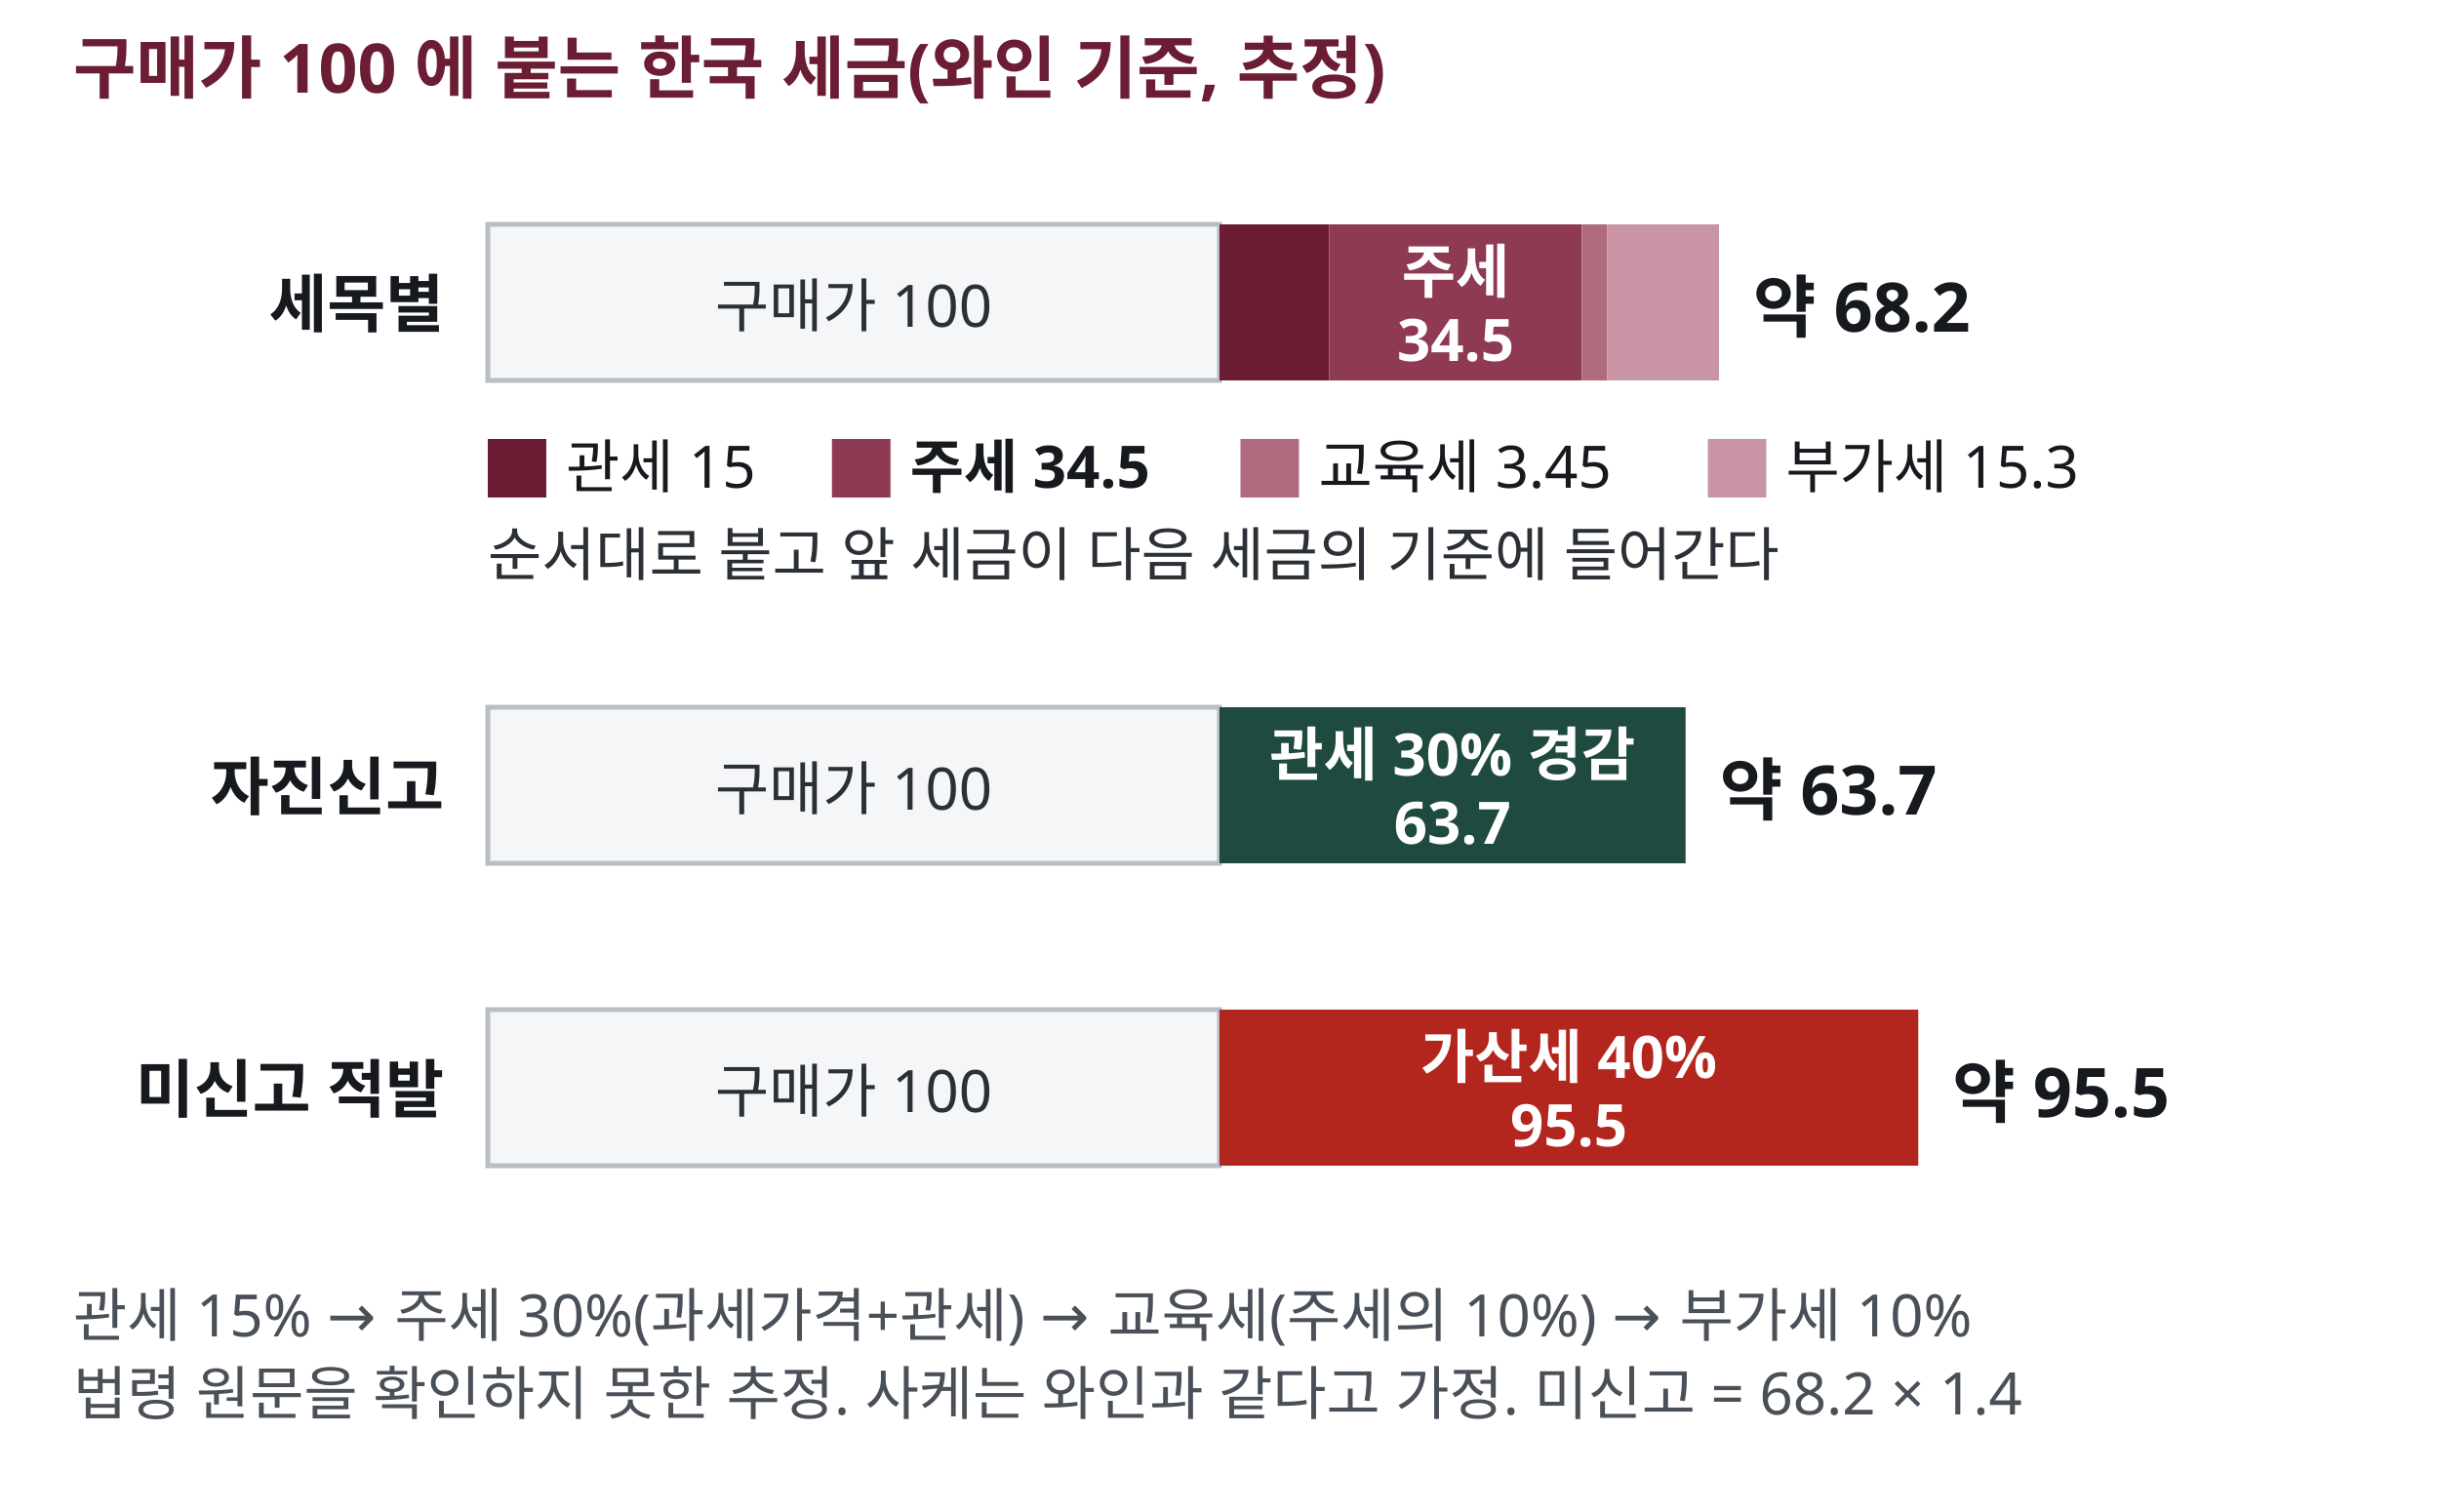
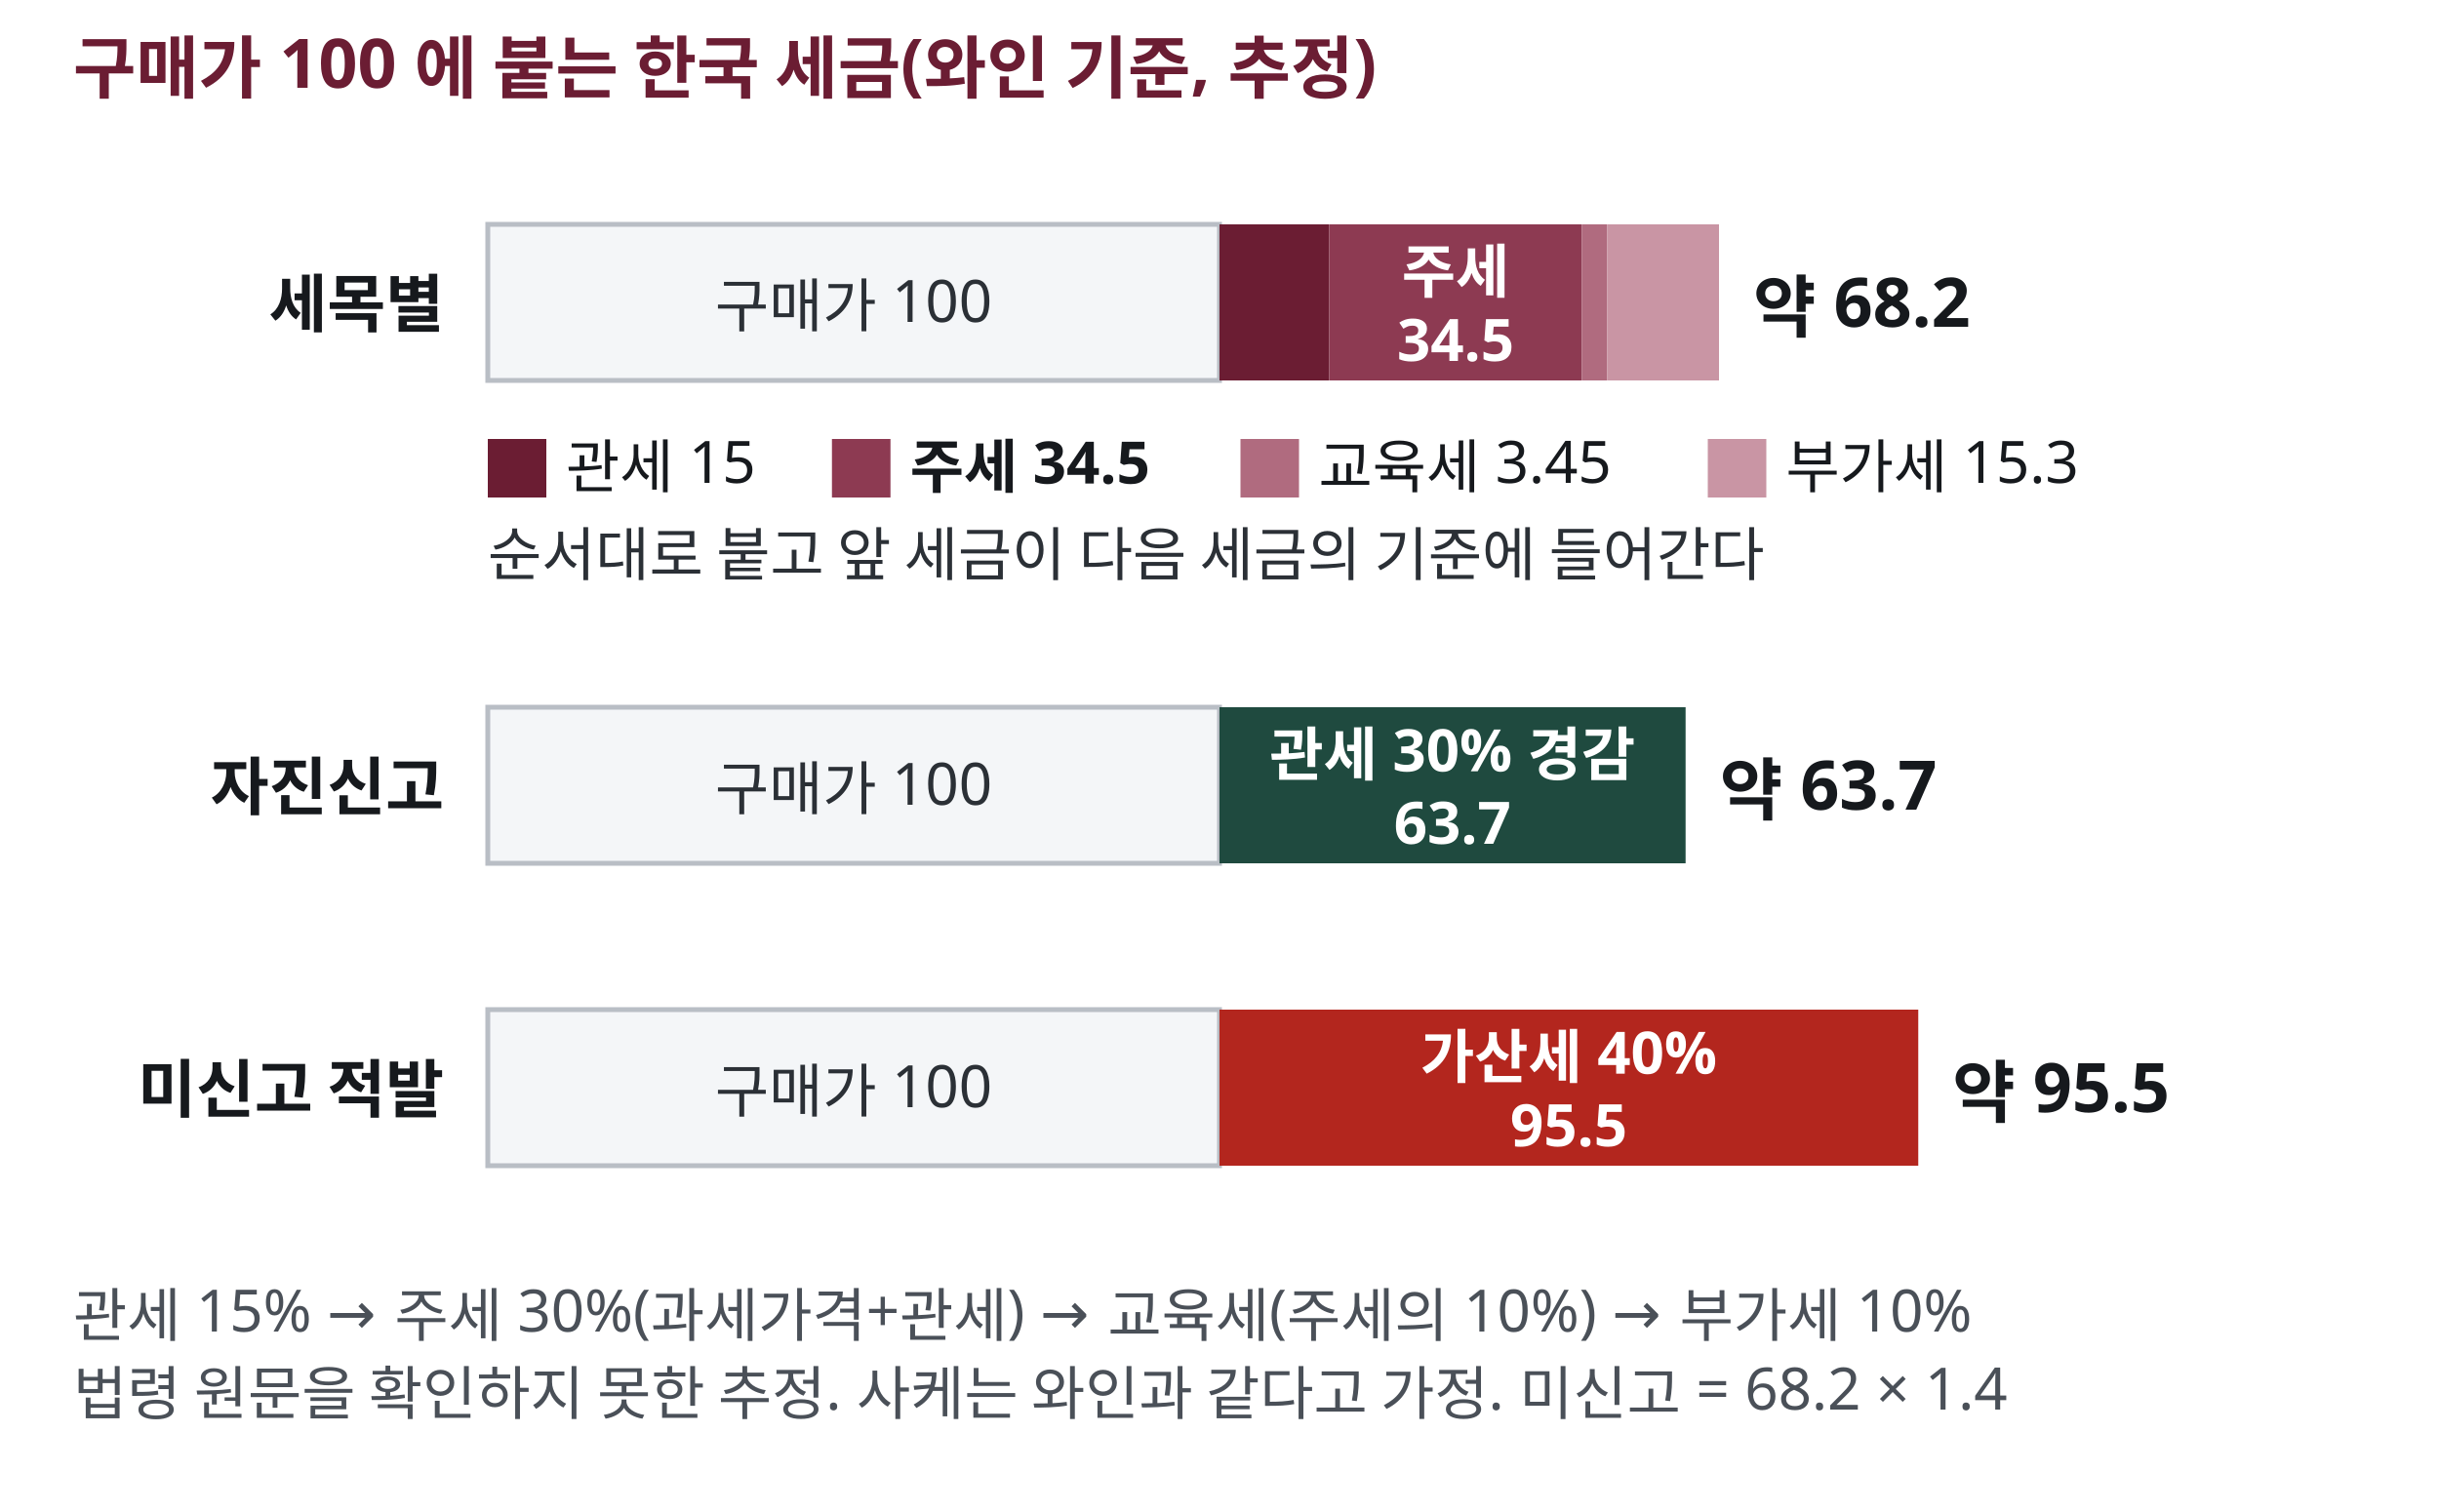
<svg xmlns="http://www.w3.org/2000/svg" viewBox="0 0 1000 620" width="1000" height="620" role="img" aria-labelledby="ctr-t ctr-d" font-family="'Noto Sans KR','Noto Sans JP',sans-serif" lang="ko">
  <rect width="1000" height="620" fill="#ffffff" />
-   <text x="30" y="38" font-size="28" font-weight="700" fill="#6b1d33">
-     <tspan lang="ja" font-family="'Noto Sans JP','Noto Sans KR',sans-serif">구매가</tspan> 100 <tspan lang="ja" font-family="'Noto Sans JP','Noto Sans KR',sans-serif">에</tspan>
-     <tspan lang="ja" font-family="'Noto Sans JP','Noto Sans KR',sans-serif">붙는</tspan>
-     <tspan lang="ja" font-family="'Noto Sans JP','Noto Sans KR',sans-serif">한국</tspan>
-     <tspan lang="ja" font-family="'Noto Sans JP','Noto Sans KR',sans-serif">세금</tspan>(<tspan lang="ja" font-family="'Noto Sans JP','Noto Sans KR',sans-serif">와인</tspan>
-     <tspan lang="ja" font-family="'Noto Sans JP','Noto Sans KR',sans-serif">기준</tspan>, <tspan lang="ja" font-family="'Noto Sans JP','Noto Sans KR',sans-serif">추정</tspan>)</text>
-   <text x="182" y="134" font-size="26" font-weight="700" fill="#16191d" text-anchor="end" lang="ja" font-family="'Noto Sans JP','Noto Sans KR',sans-serif">세목별</text>
+   <text x="30" y="38" font-size="28" font-weight="700" fill="#6b1d33">구매가 100 에 붙는 한국 세금(와인 기준, 추정)</text>
+   <text x="182" y="134" font-size="26" font-weight="700" fill="#16191d" text-anchor="end">세목별</text>
  <rect x="200" y="92" width="300" height="64" fill="#f4f6f8" stroke="#b9bec5" stroke-width="2" />
-   <text x="350" y="134" font-size="24" fill="#2b3036" text-anchor="middle">
-     <tspan lang="ja" font-family="'Noto Sans JP','Noto Sans KR',sans-serif">구매가</tspan> 100</text>
+   <text x="350" y="134" font-size="24" fill="#2b3036" text-anchor="middle">구매가 100</text>
  <rect x="500" y="92" width="45" height="64" fill="#6b1d33" />
  <rect x="545" y="92" width="103.5" height="64" fill="#8d3a52" />
-   <text x="596.8" y="120" font-size="24" font-weight="700" fill="#ffffff" text-anchor="middle" lang="ja" font-family="'Noto Sans JP','Noto Sans KR',sans-serif">주세</text>
+   <text x="596.8" y="120" font-size="24" font-weight="700" fill="#ffffff" text-anchor="middle">주세</text>
  <text x="596.8" y="148" font-size="24" font-weight="700" fill="#ffffff" text-anchor="middle">34.5</text>
  <rect x="648.5" y="92" width="10.4" height="64" fill="#b06b7f" />
  <rect x="658.9" y="92" width="45.9" height="64" fill="#c995a4" />
-   <text x="718.8" y="136" font-size="28" font-weight="700" fill="#16191d">
-     <tspan lang="ja" font-family="'Noto Sans JP','Noto Sans KR',sans-serif">약</tspan> 68.2</text>
-   <text x="182" y="332" font-size="26" font-weight="700" fill="#16191d" text-anchor="end" lang="ja" font-family="'Noto Sans JP','Noto Sans KR',sans-serif">자진신고</text>
+   <text x="718.8" y="136" font-size="28" font-weight="700" fill="#16191d">약 68.2</text>
+   <text x="182" y="332" font-size="26" font-weight="700" fill="#16191d" text-anchor="end">자진신고</text>
  <rect x="200" y="290" width="300" height="64" fill="#f4f6f8" stroke="#b9bec5" stroke-width="2" />
-   <text x="350" y="332" font-size="24" fill="#2b3036" text-anchor="middle">
-     <tspan lang="ja" font-family="'Noto Sans JP','Noto Sans KR',sans-serif">구매가</tspan> 100</text>
+   <text x="350" y="332" font-size="24" fill="#2b3036" text-anchor="middle">구매가 100</text>
  <rect x="500" y="290" width="191.1" height="64" fill="#1f4a3f" />
-   <text x="595.5" y="318" font-size="24" font-weight="700" fill="#ffffff" text-anchor="middle">
-     <tspan lang="ja" font-family="'Noto Sans JP','Noto Sans KR',sans-serif">관세</tspan> 30% <tspan lang="ja" font-family="'Noto Sans JP','Noto Sans KR',sans-serif">경감</tspan>
-   </text>
+   <text x="595.5" y="318" font-size="24" font-weight="700" fill="#ffffff" text-anchor="middle">관세 30% 경감</text>
  <text x="595.5" y="346" font-size="24" font-weight="700" fill="#ffffff" text-anchor="middle">63.7</text>
-   <text x="705.1" y="334" font-size="28" font-weight="700" fill="#16191d">
-     <tspan lang="ja" font-family="'Noto Sans JP','Noto Sans KR',sans-serif">약</tspan> 63.7</text>
-   <text x="182" y="456" font-size="26" font-weight="700" fill="#16191d" text-anchor="end">
-     <tspan lang="ja" font-family="'Noto Sans JP','Noto Sans KR',sans-serif">미신고</tspan>
-     <tspan lang="ja" font-family="'Noto Sans JP','Noto Sans KR',sans-serif">적발</tspan>
-   </text>
+   <text x="705.1" y="334" font-size="28" font-weight="700" fill="#16191d">약 63.7</text>
+   <text x="182" y="456" font-size="26" font-weight="700" fill="#16191d" text-anchor="end">미신고 적발</text>
  <rect x="200" y="414" width="300" height="64" fill="#f4f6f8" stroke="#b9bec5" stroke-width="2" />
-   <text x="350" y="456" font-size="24" fill="#2b3036" text-anchor="middle">
-     <tspan lang="ja" font-family="'Noto Sans JP','Noto Sans KR',sans-serif">구매가</tspan> 100</text>
+   <text x="350" y="456" font-size="24" fill="#2b3036" text-anchor="middle">구매가 100</text>
  <rect x="500" y="414" width="286.5" height="64" fill="#b3261e" />
-   <text x="643.2" y="442" font-size="24" font-weight="700" fill="#ffffff" text-anchor="middle">
-     <tspan lang="ja" font-family="'Noto Sans JP','Noto Sans KR',sans-serif">가산세</tspan> 40%</text>
+   <text x="643.2" y="442" font-size="24" font-weight="700" fill="#ffffff" text-anchor="middle">가산세 40%</text>
  <text x="643.2" y="470" font-size="24" font-weight="700" fill="#ffffff" text-anchor="middle">95.5</text>
-   <text x="800.5" y="458" font-size="28" font-weight="700" fill="#16191d">
-     <tspan lang="ja" font-family="'Noto Sans JP','Noto Sans KR',sans-serif">약</tspan> 95.5</text>
+   <text x="800.5" y="458" font-size="28" font-weight="700" fill="#16191d">약 95.5</text>
  <rect x="200" y="180" width="24" height="24" fill="#6b1d33" />
-   <text x="232" y="200" font-size="24" fill="#16191d">
-     <tspan lang="ja" font-family="'Noto Sans JP','Noto Sans KR',sans-serif">관세</tspan> 15</text>
+   <text x="232" y="200" font-size="24" fill="#16191d">관세 15</text>
  <rect x="341.1" y="180" width="24" height="24" fill="#8d3a52" />
-   <text x="373.1" y="200" font-size="24" font-weight="700" fill="#16191d">
-     <tspan lang="ja" font-family="'Noto Sans JP','Noto Sans KR',sans-serif">주세</tspan> 34.5</text>
+   <text x="373.1" y="200" font-size="24" font-weight="700" fill="#16191d">주세 34.5</text>
  <rect x="508.6" y="180" width="24" height="24" fill="#b06b7f" />
-   <text x="540.6" y="200" font-size="24" fill="#16191d">
-     <tspan lang="ja" font-family="'Noto Sans JP','Noto Sans KR',sans-serif">교육세</tspan> 3.45</text>
+   <text x="540.6" y="200" font-size="24" fill="#16191d">교육세 3.45</text>
  <rect x="700.2" y="180" width="24" height="24" fill="#c995a4" />
-   <text x="732.2" y="200" font-size="24" fill="#16191d">
-     <tspan lang="ja" font-family="'Noto Sans JP','Noto Sans KR',sans-serif">부가세</tspan> 15.3</text>
-   <text x="200" y="236" font-size="24" fill="#2b3036">
-     <tspan lang="ja" font-family="'Noto Sans JP','Noto Sans KR',sans-serif">순서대로</tspan>
-     <tspan lang="ja" font-family="'Noto Sans JP','Noto Sans KR',sans-serif">붙고</tspan>
-     <tspan lang="ja" font-family="'Noto Sans JP','Noto Sans KR',sans-serif">앞</tspan>
-     <tspan lang="ja" font-family="'Noto Sans JP','Noto Sans KR',sans-serif">세금이</tspan>
-     <tspan lang="ja" font-family="'Noto Sans JP','Noto Sans KR',sans-serif">다음</tspan>
-     <tspan lang="ja" font-family="'Noto Sans JP','Noto Sans KR',sans-serif">세금의</tspan>
-     <tspan lang="ja" font-family="'Noto Sans JP','Noto Sans KR',sans-serif">기준에</tspan>
-     <tspan lang="ja" font-family="'Noto Sans JP','Noto Sans KR',sans-serif">들어간다</tspan>
-   </text>
-   <text x="30" y="548" font-size="24" fill="#4a5058">
-     <tspan lang="ja" font-family="'Noto Sans JP','Noto Sans KR',sans-serif">관세</tspan> 15% → <tspan lang="ja" font-family="'Noto Sans JP','Noto Sans KR',sans-serif">주세</tspan> 30%(<tspan lang="ja" font-family="'Noto Sans JP','Noto Sans KR',sans-serif">과세가격</tspan>+<tspan lang="ja" font-family="'Noto Sans JP','Noto Sans KR',sans-serif">관세</tspan>) → <tspan lang="ja" font-family="'Noto Sans JP','Noto Sans KR',sans-serif">교육세</tspan>(<tspan lang="ja" font-family="'Noto Sans JP','Noto Sans KR',sans-serif">주세의</tspan> 10%) → <tspan lang="ja" font-family="'Noto Sans JP','Noto Sans KR',sans-serif">부가세</tspan> 10%</text>
-   <text x="30" y="580" font-size="24" fill="#4a5058">
-     <tspan lang="ja" font-family="'Noto Sans JP','Noto Sans KR',sans-serif">법령</tspan>
-     <tspan lang="ja" font-family="'Noto Sans JP','Noto Sans KR',sans-serif">원문을</tspan>
-     <tspan lang="ja" font-family="'Noto Sans JP','Noto Sans KR',sans-serif">확인하지</tspan>
-     <tspan lang="ja" font-family="'Noto Sans JP','Noto Sans KR',sans-serif">못한</tspan>
-     <tspan lang="ja" font-family="'Noto Sans JP','Noto Sans KR',sans-serif">추정</tspan>. <tspan lang="ja" font-family="'Noto Sans JP','Noto Sans KR',sans-serif">사케는</tspan>
-     <tspan lang="ja" font-family="'Noto Sans JP','Noto Sans KR',sans-serif">와인과</tspan>
-     <tspan lang="ja" font-family="'Noto Sans JP','Noto Sans KR',sans-serif">같다고</tspan>
-     <tspan lang="ja" font-family="'Noto Sans JP','Noto Sans KR',sans-serif">가정</tspan>. <tspan lang="ja" font-family="'Noto Sans JP','Noto Sans KR',sans-serif">미신고</tspan> = 68.2 × 1.4</text>
+   <text x="732.2" y="200" font-size="24" fill="#16191d">부가세 15.3</text>
+   <text x="200" y="236" font-size="24" fill="#2b3036">순서대로 붙고 앞 세금이 다음 세금의 기준에 들어간다</text>
+   <text x="30" y="548" font-size="24" fill="#4a5058">관세 15% → 주세 30%(과세가격+관세) → 교육세(주세의 10%) → 부가세 10%</text>
+   <text x="30" y="580" font-size="24" fill="#4a5058">법령 원문을 확인하지 못한 추정. 사케는 와인과 같다고 가정. 미신고 = 68.2 × 1.4</text>
</svg>
